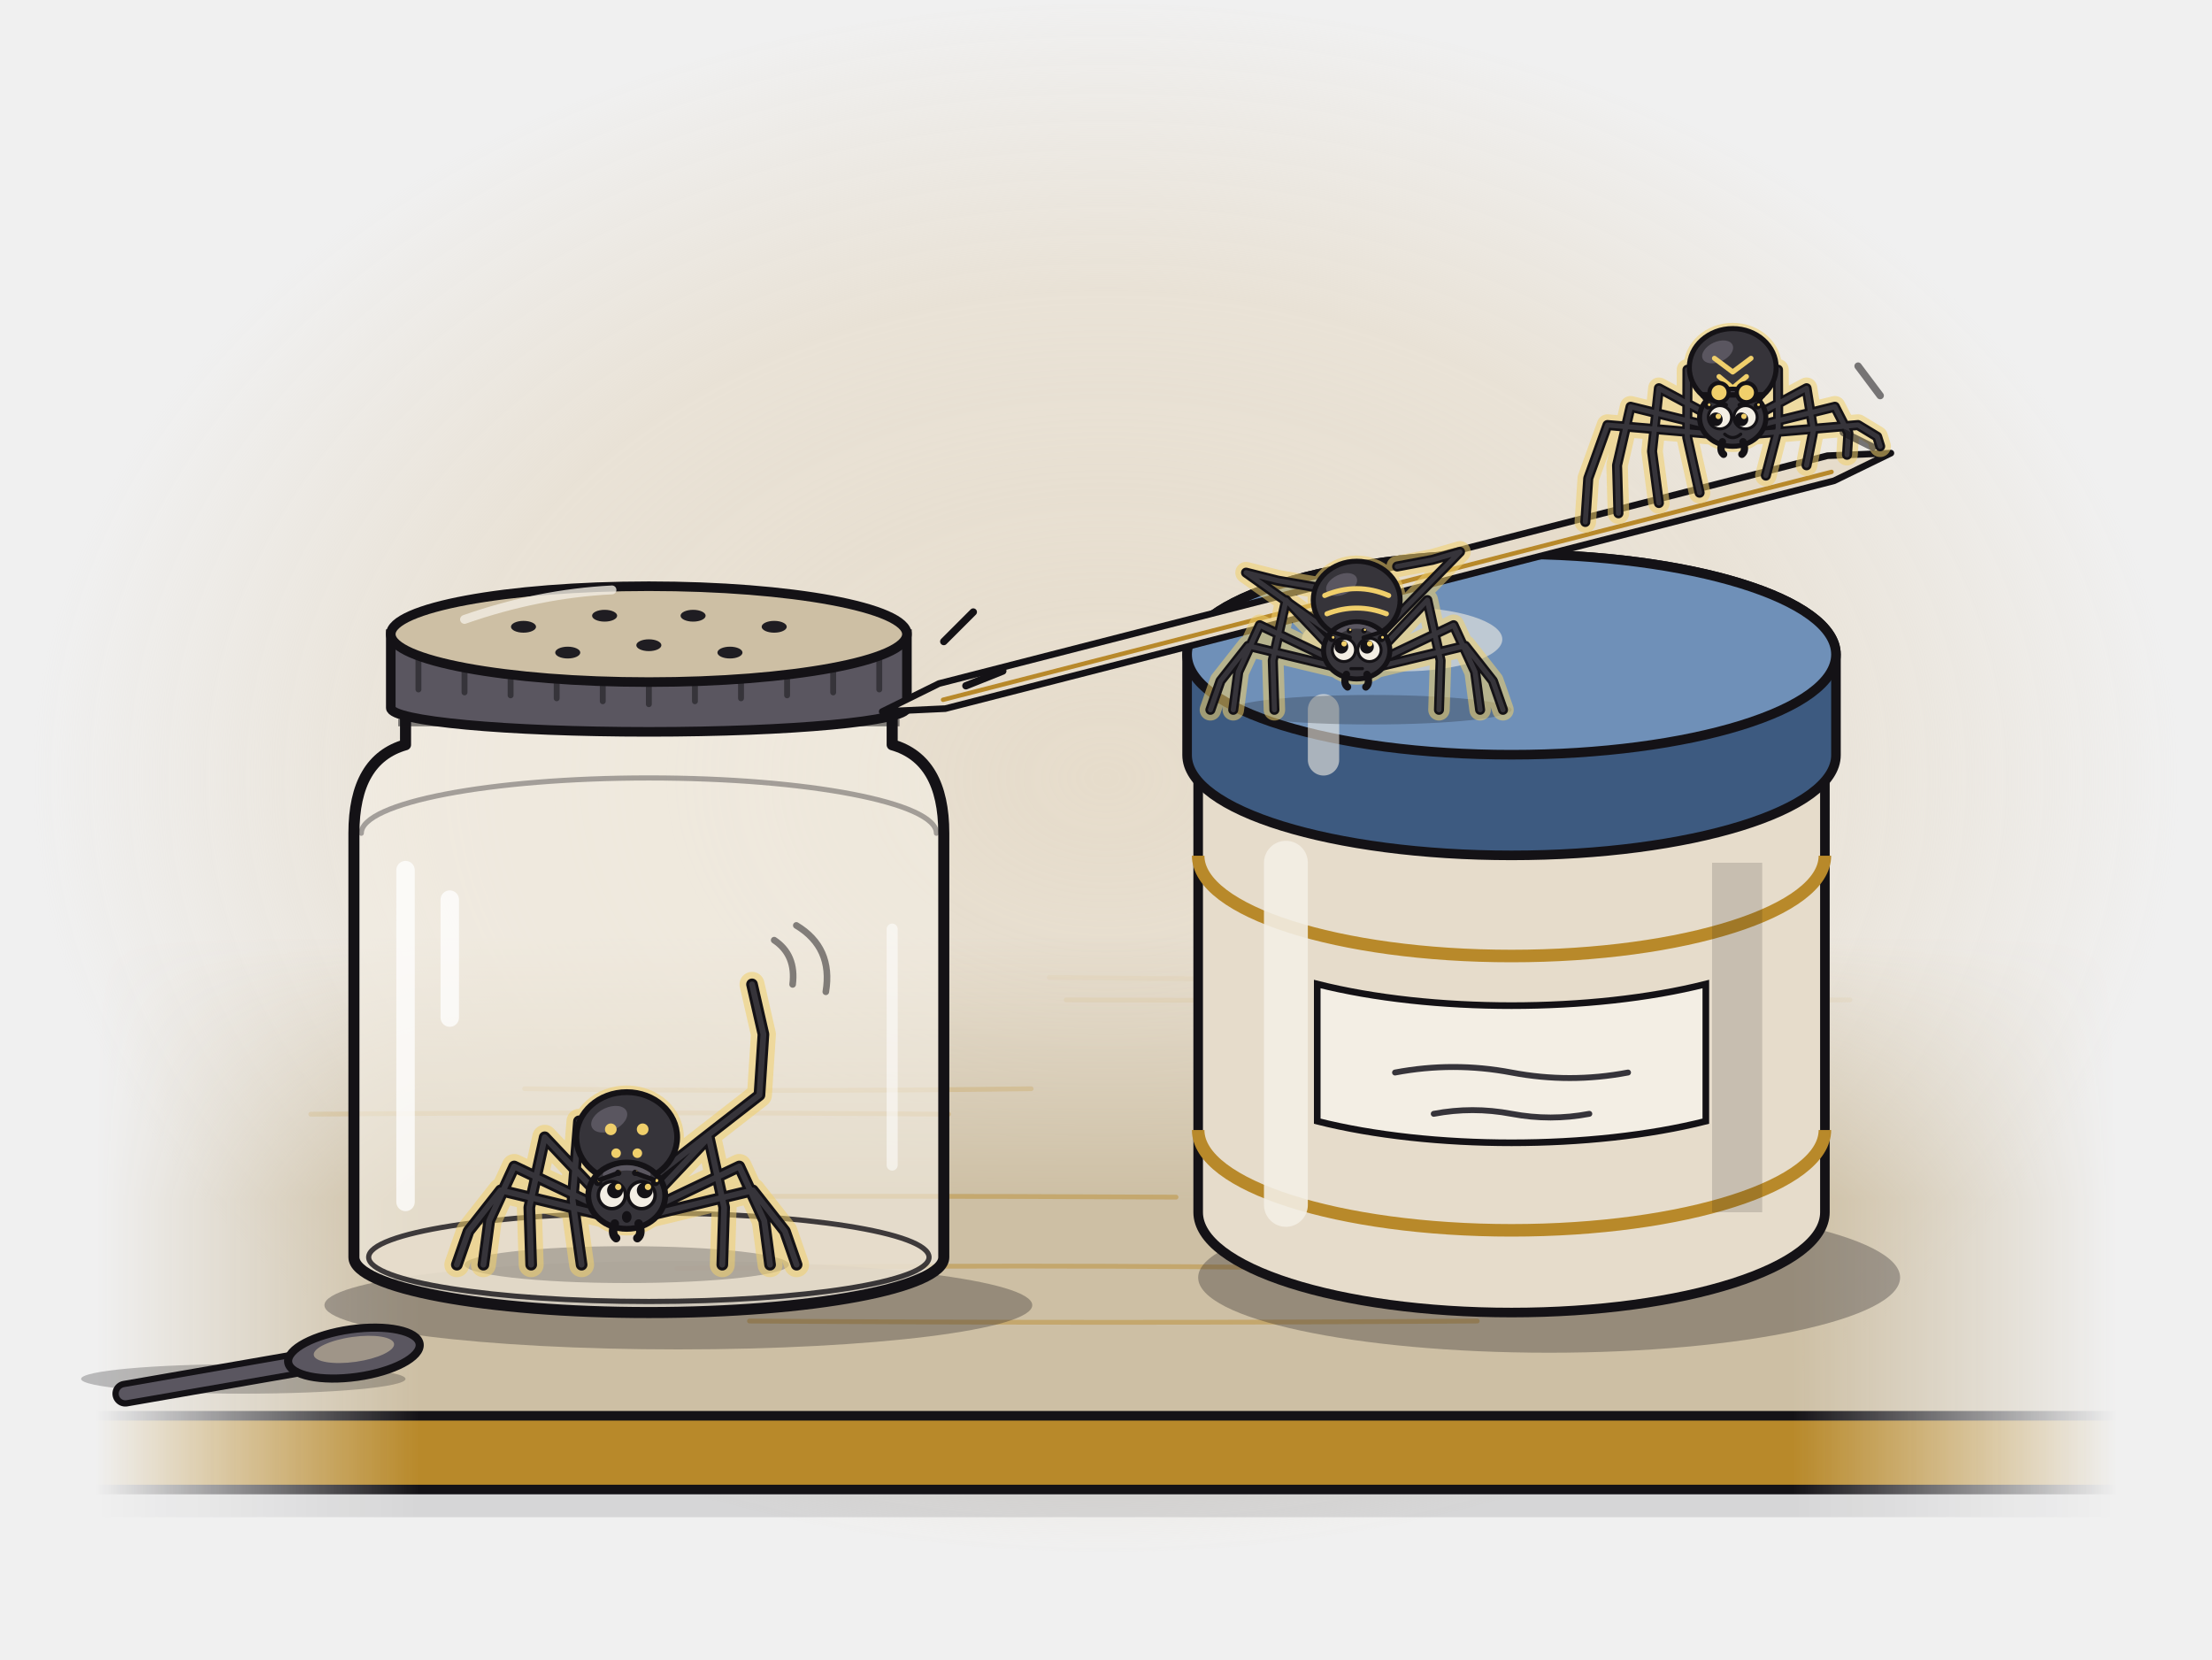
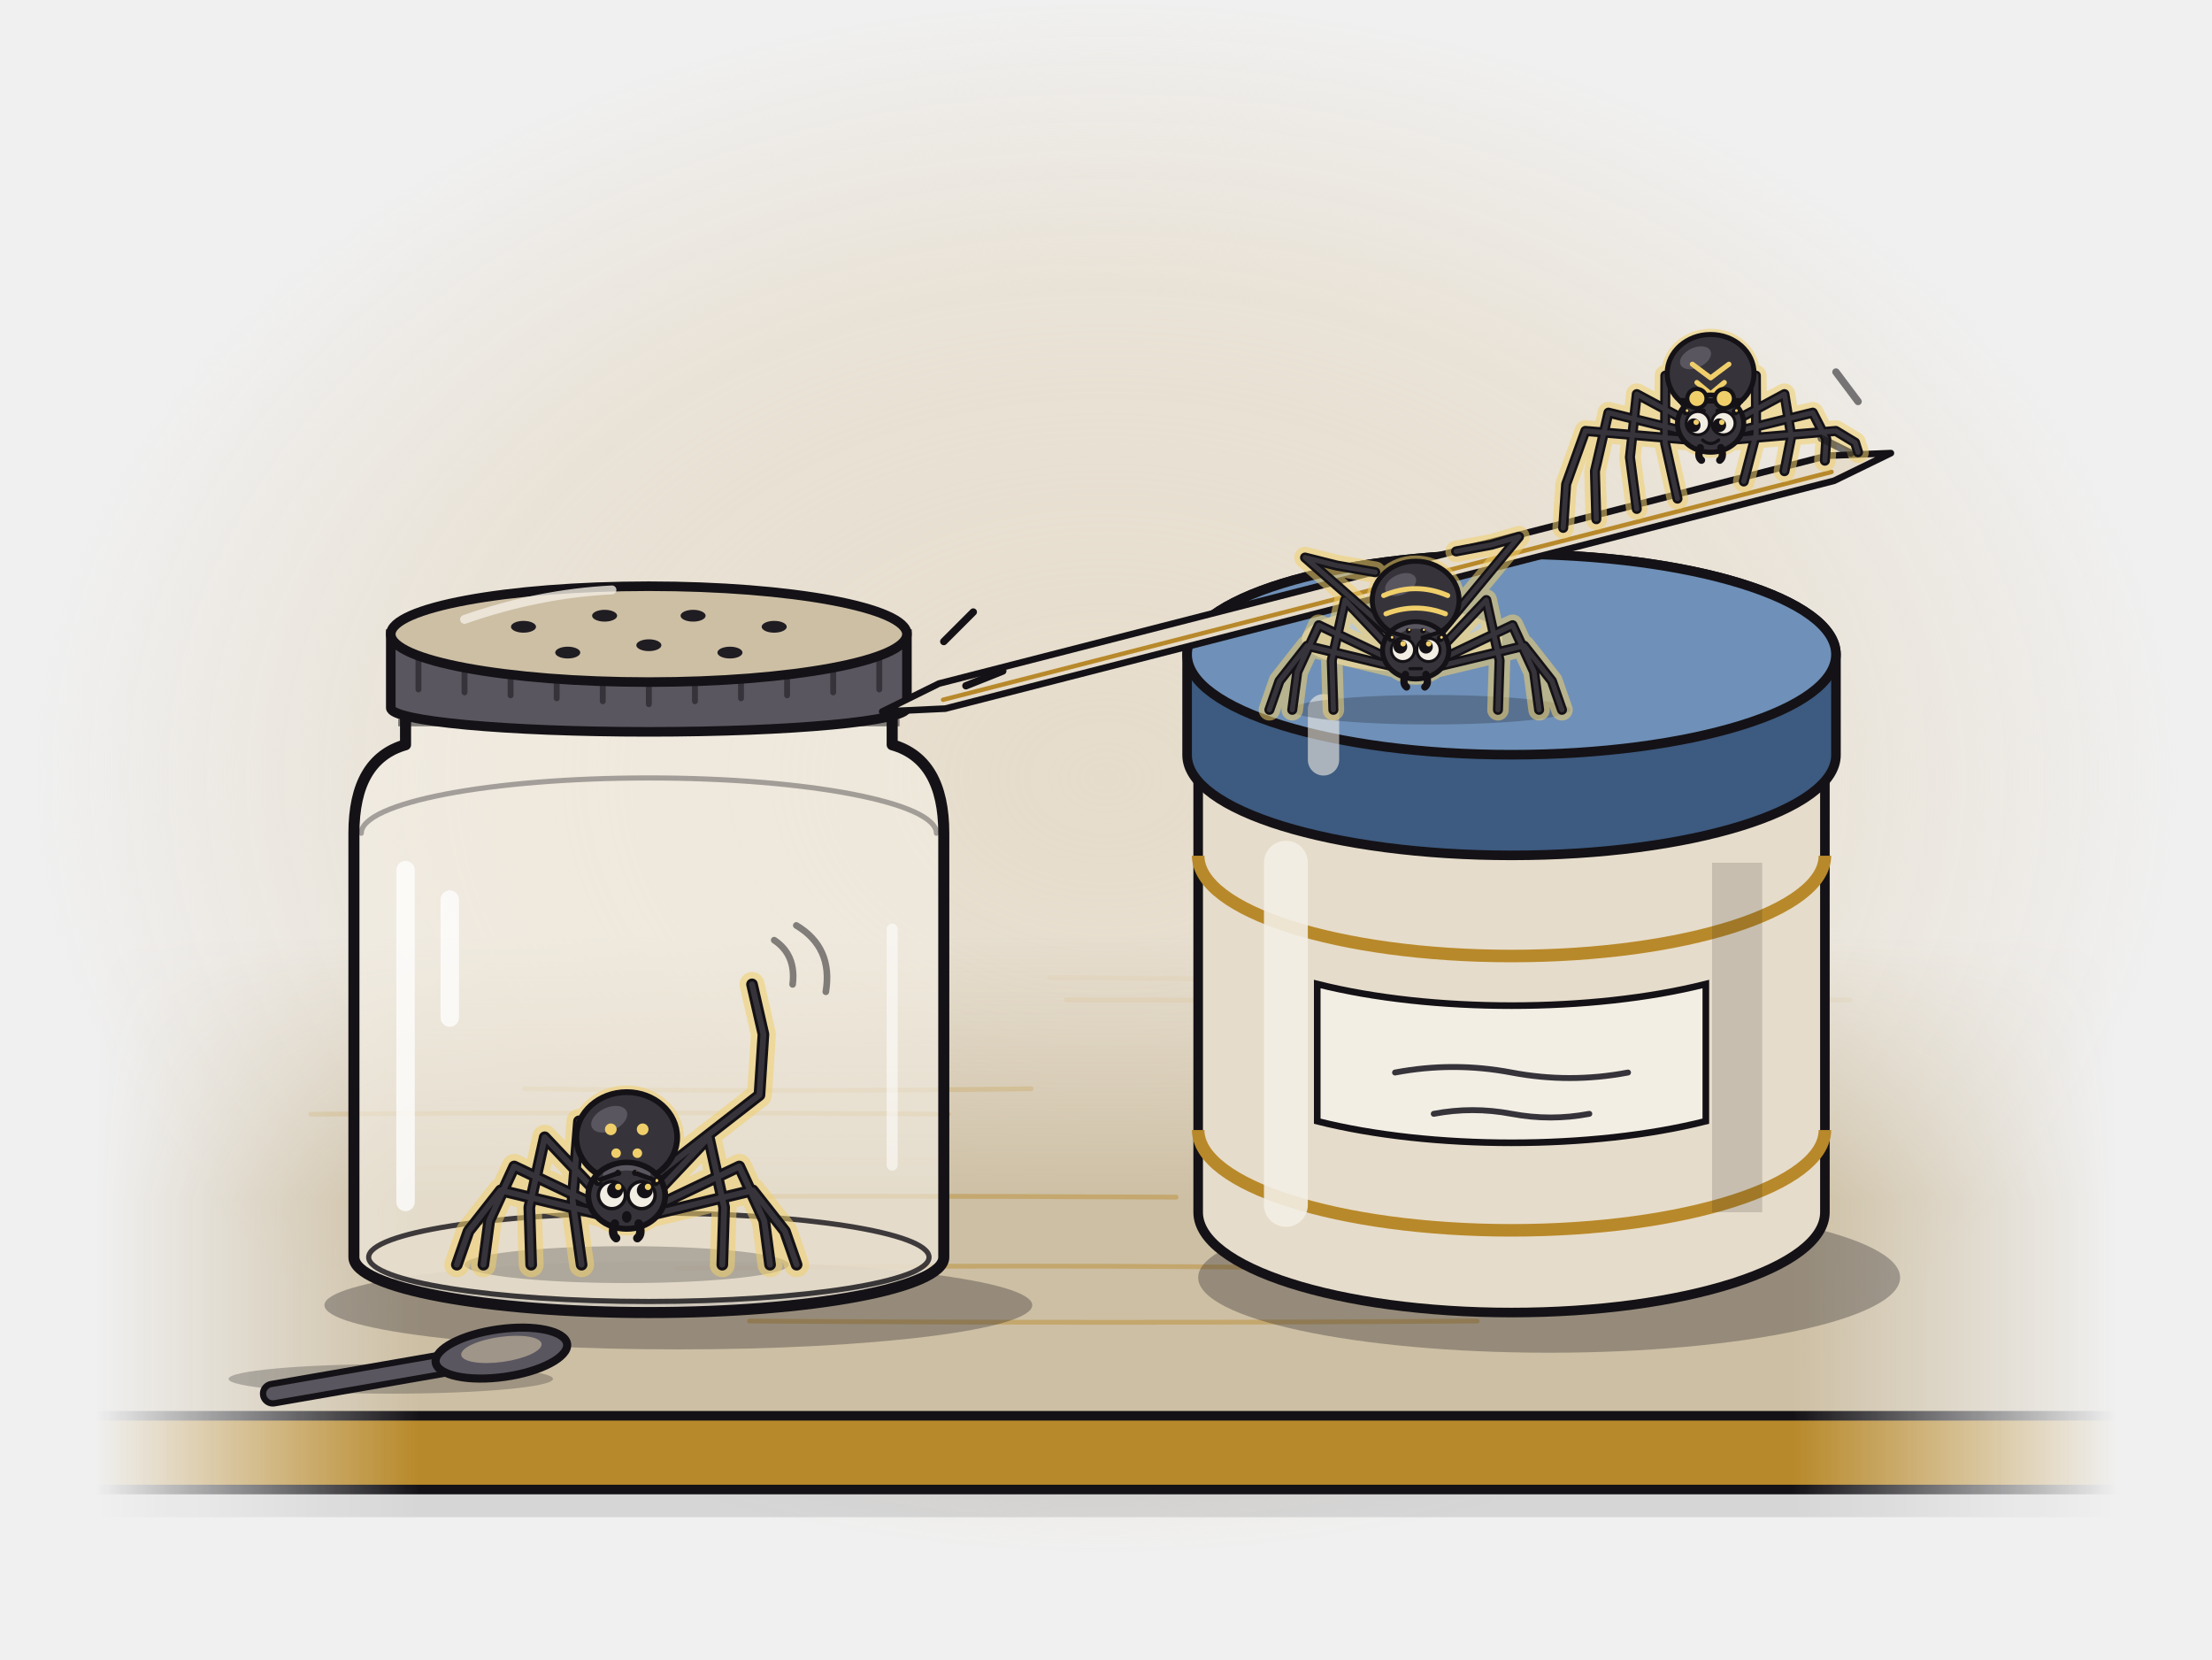
<svg xmlns="http://www.w3.org/2000/svg" viewBox="0 0 600 450" role="img" aria-label="Two spiders on a cookie tin lever the lid off a jar to free a trapped crewmate">
  <g transform="translate(0 -14)">
    <defs>
      <radialGradient id="sjr-glow" cx="50%" cy="50%" r="50%">
        <stop offset="0" stop-color="#e6dccb" stop-opacity="1" />
        <stop offset=".62" stop-color="#e6dccb" stop-opacity="0.7" />
        <stop offset="1" stop-color="#e6dccb" stop-opacity="0" />
      </radialGradient>
    </defs>
    <ellipse cx="300" cy="225" rx="295" ry="210" fill="url(#sjr-glow)" />
    <defs>
      <mask id="sjr-tt" maskUnits="userSpaceOnUse" x="21" y="-50" width="558" height="550">
        <linearGradient id="sjr-tt-lx" gradientUnits="userSpaceOnUse" x1="26" y1="0" x2="574" y2="0">
          <stop offset="0" stop-color="#fff" stop-opacity="0" />
          <stop offset="0.16" stop-color="#fff" />
          <stop offset="0.84" stop-color="#fff" />
          <stop offset="1" stop-color="#fff" stop-opacity="0" />
        </linearGradient>
        <linearGradient id="sjr-tt-ly" gradientUnits="userSpaceOnUse" x1="0" y1="268" x2="0" y2="339.5">
          <stop offset="0" stop-color="#000" />
          <stop offset="1" stop-color="#000" stop-opacity="0" />
        </linearGradient>
        <rect x="26" y="-50" width="548" height="550" fill="url(#sjr-tt-lx)" />
        <rect x="26" y="-50" width="548" height="389.5" fill="url(#sjr-tt-ly)" />
      </mask>
    </defs>
    <g mask="url(#sjr-tt)">
      <rect x="26" y="268" width="548" height="130" fill="#cdbfa4" />
      <path d="M84.3 316.2q86.5 -0.7 173 0M183.6 358.1q93.6 -1.4 187.1 0M142.3 309.3q68.7 0.9 137.4 0M284.6 279.1q87.6 1.1 175.3 0M203.3 372.3q98.7 0.7 197.4 0M140.9 338.7q89 -0.5 178.1 0M289.2 285.2q106.3 0.4 212.6 0" stroke="#b8892a" stroke-width="1.3" fill="none" opacity=".45" stroke-linecap="round" />
      <rect x="26" y="398" width="548" height="20" fill="#b8892a" />
      <path d="M26 398H574M26 418H574" stroke="#141216" stroke-width="2.6" />
      <path d="M26 422H574" stroke="#141216" stroke-width="7" opacity=".12" />
    </g>
    <ellipse cx="184" cy="368" rx="96" ry="12" fill="#141216" opacity="0.3" />
    <path d="M96 355V240Q96 220 110 216V206H242V216Q256 220 256 240V355A80 15 0 0 1 96 355z" fill="#f3eee4" opacity=".6" />
    <ellipse cx="176" cy="355" rx="76" ry="12" fill="#e6dccb" stroke="#141216" stroke-width="1.4" opacity=".8" />
    <path d="M98 240A78 15 0 0 1 254 240" stroke="#141216" stroke-width="1.4" fill="none" stroke-linecap="round" stroke-linejoin="round" opacity=".35" />
    <ellipse cx="170" cy="357" rx="44" ry="5" fill="#141216" opacity="0.25" />
    <g transform="translate(170 338.3) scale(0.72 0.72)">
      <g opacity="0.55" stroke="#f0cf6b" fill="#f0cf6b" stroke-linecap="round" stroke-linejoin="round">
        <path d="M9 -6L50 -37.9L51.5 -60.8L47.2 -79.6M12 -2L30.9 -22L36.7 4.4L36 26M13 3L42.4 -11L51.8 9.4L54 26M10 7L47.5 -2L59.6 13.4L64 26M-9 -6L-18 -28L-20.4 1.7L-17 26M-12 -2L-30.9 -22L-36.7 4.4L-36 26M-13 3L-42.4 -11L-51.8 9.4L-54 26M-10 7L-47.5 -2L-59.6 13.4L-64 26" stroke-width="9.4" fill="none" />
        <ellipse cx="0" cy="-22" rx="21.5" ry="19.5" stroke-width="0" />
        <ellipse cx="0" cy="0" rx="17" ry="15" stroke-width="0" />
      </g>
      <path d="M9 -6L50 -37.9L51.5 -60.8L47.2 -79.6M12 -2L30.9 -22L36.7 4.4L36 26M13 3L42.4 -11L51.8 9.4L54 26M10 7L47.5 -2L59.6 13.4L64 26M-9 -6L-18 -28L-20.4 1.7L-17 26M-12 -2L-30.9 -22L-36.7 4.4L-36 26M-13 3L-42.4 -11L-51.8 9.4L-54 26M-10 7L-47.5 -2L-59.6 13.4L-64 26" stroke="#141216" stroke-width="4.4" fill="none" stroke-linecap="round" stroke-linejoin="round" />
      <path d="M9 -6L50 -37.9L51.5 -60.8L47.2 -79.6M12 -2L30.9 -22L36.7 4.4L36 26M13 3L42.4 -11L51.8 9.4L54 26M10 7L47.5 -2L59.6 13.4L64 26M-9 -6L-18 -28L-20.4 1.7L-17 26M-12 -2L-30.9 -22L-36.7 4.4L-36 26M-13 3L-42.4 -11L-51.8 9.4L-54 26M-10 7L-47.5 -2L-59.6 13.4L-64 26" stroke="#36343a" stroke-width="2.2" fill="none" stroke-linecap="round" stroke-linejoin="round" />
      <ellipse cx="0" cy="-22" rx="19" ry="17" fill="#36343a" stroke="#141216" stroke-width="2.2" />
      <ellipse cx="-6.6" cy="-28.8" rx="7.2" ry="4.4" fill="#5a5660" transform="rotate(-25 -6.6 -28.8)" />
      <g fill="#f0cf6b">
        <circle cx="-6" cy="-25" r="2.2" />
        <circle cx="6" cy="-25" r="2.2" />
        <circle cx="-4" cy="-16" r="1.8" />
        <circle cx="4" cy="-16" r="1.8" />
      </g>
      <ellipse cx="0" cy="0" rx="14.5" ry="12.5" fill="#36343a" stroke="#141216" stroke-width="2.2" />
      <path d="M-8 -8q8 -5 16 0" stroke="#5a5660" stroke-width="2" fill="none" stroke-linecap="round" />
      <path d="M-4.5 10.5q-1.5 4 0.5 5.5M4.5 10.5q1.5 4 -0.5 5.5" stroke="#141216" stroke-width="3.2" fill="none" stroke-linecap="round" />
      <circle cx="-10.8" cy="-5.2" r="1.6" fill="#141216" />
      <circle cx="-10.3" cy="-5.7" r="0.6" fill="#f0cf6b" />
      <circle cx="10.8" cy="-5.2" r="1.6" fill="#141216" />
      <circle cx="11.3" cy="-5.7" r="0.6" fill="#f0cf6b" />
      <circle cx="-3.2" cy="-8.6" r="1.2" fill="#141216" />
      <circle cx="-2.8" cy="-9" r="0.5" fill="#f0cf6b" />
      <circle cx="3.2" cy="-8.6" r="1.2" fill="#141216" />
      <circle cx="3.6" cy="-9" r="0.5" fill="#f0cf6b" />
      <circle cx="-5.6" cy="-0.2" r="5.1" fill="#f3eee4" stroke="#141216" stroke-width="1.3" />
      <circle cx="-4.4" cy="-2" r="3" fill="#141216" />
      <circle cx="-3.2" cy="-3.3" r="1.2" fill="#f0cf6b" />
      <circle cx="5.6" cy="-0.2" r="5.1" fill="#f3eee4" stroke="#141216" stroke-width="1.3" />
      <circle cx="6.8" cy="-2" r="3" fill="#141216" />
      <circle cx="8" cy="-3.3" r="1.2" fill="#f0cf6b" />
      <path d="M-10 -6l7 -2.6M10 -6l-7 -2.6" stroke="#141216" stroke-width="1.8" stroke-linecap="round" />
      <ellipse cx="0" cy="8" rx="1.8" ry="2.2" fill="#141216" />
    </g>
    <path d="M210 269q6 4 5 12M216 265q10 6 8 18" stroke="#141216" stroke-width="1.8" fill="none" stroke-linecap="round" stroke-linejoin="round" opacity=".5" />
    <path d="M96 355V240Q96 220 110 216V206H242V216Q256 220 256 240V355A80 15 0 0 1 96 355z" fill="none" stroke="#141216" stroke-width="3" stroke-linejoin="round" />
    <path d="M110 250V340M122 258V290" stroke="#fff" stroke-width="5" fill="none" stroke-linecap="round" stroke-linejoin="round" opacity=".75" />
    <path d="M242 266V330" stroke="#fff" stroke-width="3" fill="none" stroke-linecap="round" stroke-linejoin="round" opacity=".55" />
    <path d="M108 210h136" stroke="#141216" stroke-width="2" opacity=".5" />
    <path d="M106 186V206A70 6.5 0 0 0 246 206V186z" fill="#5a5660" stroke="#141216" stroke-width="2.6" />
    <path d="M113.5 190v11M126 190.2v11.6M138.5 190.4v12.2M151 190.6v12.8M163.5 190.8v13.4M176 191v14M188.5 190.8v13.4M201 190.6v12.8M213.5 190.4v12.2M226 190.2v11.6M238.5 190v11" stroke="#36343a" stroke-width="1.6" fill="none" stroke-linecap="round" stroke-linejoin="round" />
    <ellipse cx="176" cy="186" rx="70" ry="13" fill="#cdbfa4" stroke="#141216" stroke-width="2.6" />
    <ellipse cx="142" cy="184" rx="3.4" ry="1.6" fill="#1f1d22" />
    <ellipse cx="164" cy="181" rx="3.4" ry="1.6" fill="#1f1d22" />
    <ellipse cx="188" cy="181" rx="3.4" ry="1.6" fill="#1f1d22" />
    <ellipse cx="210" cy="184" rx="3.4" ry="1.6" fill="#1f1d22" />
    <ellipse cx="154" cy="191" rx="3.4" ry="1.6" fill="#1f1d22" />
    <ellipse cx="176" cy="189" rx="3.4" ry="1.6" fill="#1f1d22" />
    <ellipse cx="198" cy="191" rx="3.4" ry="1.6" fill="#1f1d22" />
    <path d="M126 182q20 -7 40 -8" stroke="#f3eee4" stroke-width="2.4" fill="none" stroke-linecap="round" stroke-linejoin="round" opacity=".8" />
    <ellipse cx="420.2" cy="360.5" rx="95.2" ry="20.4" fill="#141216" opacity=".3" />
    <path d="M325 218.8V342.8A85 27.2 0 0 0 495 342.8V218.8z" fill="#e6dccb" stroke="#141216" stroke-width="2.6" />
    <path d="M325 246.1A85 27.2 0 0 0 495 246.1M325 320.5A85 27.2 0 0 0 495 320.5" stroke="#b8892a" stroke-width="3.4" fill="none" />
    <path d="M357.3 280.9A85 27.2 0 0 0 462.7 280.9V318.1A85 27.2 0 0 1 357.3 318.1z" fill="#f3eee4" stroke="#141216" stroke-width="1.8" />
    <path d="M378.4 304.9q15.8 -3 31.6 0t31.6 0M388.9 316.1q10.5 -2 21.1 0t21.1 0" stroke="#36343a" stroke-width="1.6" fill="none" stroke-linecap="round" />
    <path d="M348.8 248V340.8" stroke="#f3eee4" stroke-width="11.9" opacity=".9" stroke-linecap="round" />
    <path d="M471.2 248V342.8" stroke="#141216" stroke-width="13.6" opacity=".15" />
    <path d="M322 218.8V191.5A88 27.2 0 0 1 498 191.5V218.8A88 27.2 0 0 1 322 218.8z" fill="#3d5a80" stroke="#141216" stroke-width="2.6" />
    <ellipse cx="410" cy="191.5" rx="88" ry="27.2" fill="#6f90b8" stroke="#141216" stroke-width="2.6" />
    <ellipse cx="380.3" cy="187.4" rx="27.2" ry="8.7" fill="#f3eee4" opacity=".6" />
    <path d="M359 206.5v13.6" stroke="#f3eee4" stroke-width="8.5" opacity=".6" stroke-linecap="round" />
    <path d="M239.3,207 256.4,206.2 497.5,144.4 512.9,136.9 495.7,137.6 254.7,199.4z" fill="#e6dccb" stroke="#141216" stroke-width="1.8" stroke-linejoin="round" />
    <path d="M255.8 203.8L496.8 142" stroke="#b8892a" stroke-width="1.2" fill="none" stroke-linecap="round" stroke-linejoin="round" />
    <path d="M256 188l8 -8M262 200l10 -4" stroke="#141216" stroke-width="2" fill="none" stroke-linecap="round" stroke-linejoin="round" />
-     <ellipse cx="372" cy="206.5" rx="38" ry="4" fill="#141216" opacity="0.25" />
-     <g transform="translate(368 190.4) scale(0.62 0.62)">
+     <ellipse cx="388" cy="206.5" rx="38" ry="4" fill="#141216" opacity="0.25" />
+     <g transform="translate(384 190.4) scale(0.62 0.62)">
      <g opacity="0.55" stroke="#f0cf6b" fill="#f0cf6b" stroke-linecap="round" stroke-linejoin="round">
-         <path d="M9 -6L45.2 -43.1L33.1 -39.6L17.7 -36.7M12 -2L30.9 -22L36.7 4.4L36 26M13 3L42.4 -11L51.8 9.4L54 26M10 7L47.5 -2L59.6 13.4L64 26M-9 -6L-48.4 -34L-34.5 -30.5L-17.7 -27.6M-12 -2L-30.9 -22L-36.7 4.4L-36 26M-13 3L-42.4 -11L-51.8 9.4L-54 26M-10 7L-47.5 -2L-59.6 13.4L-64 26" stroke-width="9.4" fill="none" />
+         <path d="M9 -6L45.2 -49.7L33.1 -46.2L17.7 -43.3M12 -2L30.9 -22L36.7 4.4L36 26M13 3L42.4 -11L51.8 9.4L54 26M10 7L47.5 -2L59.6 13.4L64 26M-9 -6L-48.4 -40.6L-34.5 -37.1L-17.7 -34.2M-12 -2L-30.9 -22L-36.7 4.4L-36 26M-13 3L-42.4 -11L-51.8 9.4L-54 26M-10 7L-47.5 -2L-59.6 13.4L-64 26" stroke-width="9.4" fill="none" />
        <ellipse cx="0" cy="-22" rx="21.5" ry="19.5" stroke-width="0" />
        <ellipse cx="0" cy="0" rx="17" ry="15" stroke-width="0" />
      </g>
-       <path d="M9 -6L45.2 -43.1L33.1 -39.6L17.7 -36.7M12 -2L30.9 -22L36.7 4.4L36 26M13 3L42.4 -11L51.8 9.4L54 26M10 7L47.5 -2L59.6 13.4L64 26M-9 -6L-48.4 -34L-34.5 -30.5L-17.7 -27.6M-12 -2L-30.9 -22L-36.7 4.4L-36 26M-13 3L-42.4 -11L-51.8 9.4L-54 26M-10 7L-47.5 -2L-59.6 13.4L-64 26" stroke="#141216" stroke-width="4.4" fill="none" stroke-linecap="round" stroke-linejoin="round" />
-       <path d="M9 -6L45.2 -43.1L33.1 -39.6L17.7 -36.7M12 -2L30.9 -22L36.7 4.4L36 26M13 3L42.4 -11L51.8 9.4L54 26M10 7L47.5 -2L59.6 13.4L64 26M-9 -6L-48.4 -34L-34.5 -30.5L-17.7 -27.6M-12 -2L-30.9 -22L-36.7 4.4L-36 26M-13 3L-42.4 -11L-51.8 9.4L-54 26M-10 7L-47.5 -2L-59.6 13.4L-64 26" stroke="#36343a" stroke-width="2.2" fill="none" stroke-linecap="round" stroke-linejoin="round" />
+       <path d="M9 -6L45.2 -49.7L33.1 -46.2L17.7 -43.3M12 -2L30.9 -22L36.7 4.4L36 26M13 3L42.4 -11L51.8 9.4L54 26M10 7L47.5 -2L59.6 13.4L64 26M-9 -6L-48.4 -40.6L-34.5 -37.1L-17.7 -34.2M-12 -2L-30.9 -22L-36.7 4.4L-36 26M-13 3L-42.4 -11L-51.8 9.4L-54 26M-10 7L-47.5 -2L-59.6 13.4L-64 26" stroke="#141216" stroke-width="4.4" fill="none" stroke-linecap="round" stroke-linejoin="round" />
+       <path d="M9 -6L45.2 -49.7L33.1 -46.2L17.7 -43.3M12 -2L30.9 -22L36.7 4.4L36 26M13 3L42.4 -11L51.8 9.4L54 26M10 7L47.5 -2L59.6 13.4L64 26M-9 -6L-48.4 -40.6L-34.5 -37.1L-17.7 -34.2M-12 -2L-30.9 -22L-36.7 4.4L-36 26M-13 3L-42.4 -11L-51.8 9.4L-54 26M-10 7L-47.5 -2L-59.6 13.4L-64 26" stroke="#36343a" stroke-width="2.2" fill="none" stroke-linecap="round" stroke-linejoin="round" />
      <ellipse cx="0" cy="-22" rx="19" ry="17" fill="#36343a" stroke="#141216" stroke-width="2.2" />
      <ellipse cx="-6.6" cy="-28.8" rx="7.2" ry="4.4" fill="#5a5660" transform="rotate(-25 -6.6 -28.8)" />
      <path d="M-14 -24q14 -6 28 0M-13 -16q13 -5 26 0" stroke="#f0cf6b" stroke-width="2.2" fill="none" stroke-linecap="round" />
      <ellipse cx="0" cy="0" rx="14.5" ry="12.5" fill="#36343a" stroke="#141216" stroke-width="2.2" />
      <path d="M-8 -8q8 -5 16 0" stroke="#5a5660" stroke-width="2" fill="none" stroke-linecap="round" />
      <path d="M-4.5 10.5q-1.5 4 0.5 5.5M4.5 10.5q1.5 4 -0.5 5.5" stroke="#141216" stroke-width="3.2" fill="none" stroke-linecap="round" />
      <circle cx="-10.8" cy="-5.2" r="1.6" fill="#141216" />
      <circle cx="-10.3" cy="-5.7" r="0.6" fill="#f0cf6b" />
      <circle cx="10.8" cy="-5.2" r="1.6" fill="#141216" />
      <circle cx="11.3" cy="-5.7" r="0.6" fill="#f0cf6b" />
      <circle cx="-3.2" cy="-8.6" r="1.2" fill="#141216" />
      <circle cx="-2.8" cy="-9" r="0.5" fill="#f0cf6b" />
      <circle cx="3.2" cy="-8.6" r="1.2" fill="#141216" />
      <circle cx="3.6" cy="-9" r="0.5" fill="#f0cf6b" />
      <circle cx="-5.6" cy="-0.2" r="5.1" fill="#f3eee4" stroke="#141216" stroke-width="1.3" />
      <circle cx="-6.7" cy="-1.6" r="3" fill="#141216" />
      <circle cx="-5.5" cy="-2.9" r="1.2" fill="#f0cf6b" />
      <circle cx="5.6" cy="-0.2" r="5.1" fill="#f3eee4" stroke="#141216" stroke-width="1.3" />
      <circle cx="4.5" cy="-1.6" r="3" fill="#141216" />
      <circle cx="5.7" cy="-2.9" r="1.2" fill="#f0cf6b" />
      <path d="M-10 -7.8l7 2.2M10 -7.8l-7 2.2" stroke="#141216" stroke-width="1.8" stroke-linecap="round" />
      <path d="M-2.5 8h5" stroke="#141216" stroke-width="1.4" stroke-linecap="round" />
    </g>
-     <g transform="translate(470 127.3) scale(0.62 0.62)">
+     <g transform="translate(464 128.9) scale(0.62 0.62)">
      <g opacity="0.55" stroke="#f0cf6b" fill="#f0cf6b" stroke-linecap="round" stroke-linejoin="round">
        <path d="M9 -6L19.8 -21L19.9 4.5L14.5 25.3M12 -2L32.3 -12.9L35.3 5.6L32.3 20.8M13 3L44.7 -4.8L50.6 6.7L50 16.2M10 7L54.8 3.2L63.2 8.3L64.5 12.5M-9 -6L-19.8 -21L-19.9 8.6L-14.5 32.8M-12 -2L-32.3 -12.9L-35.3 14.7L-32.3 37.3M-13 3L-44.7 -4.8L-50.6 20.8L-50 41.8M-10 7L-54.8 3.2L-63.2 26.5L-64.5 45.6" stroke-width="9.4" fill="none" />
        <ellipse cx="0" cy="-22" rx="21.5" ry="19.5" stroke-width="0" />
        <ellipse cx="0" cy="0" rx="17" ry="15" stroke-width="0" />
      </g>
      <path d="M9 -6L19.8 -21L19.9 4.5L14.5 25.3M12 -2L32.3 -12.9L35.3 5.6L32.3 20.8M13 3L44.7 -4.8L50.6 6.7L50 16.2M10 7L54.8 3.2L63.2 8.3L64.5 12.5M-9 -6L-19.8 -21L-19.9 8.6L-14.5 32.8M-12 -2L-32.3 -12.9L-35.3 14.7L-32.3 37.3M-13 3L-44.7 -4.8L-50.6 20.8L-50 41.8M-10 7L-54.8 3.2L-63.2 26.5L-64.5 45.6" stroke="#141216" stroke-width="4.4" fill="none" stroke-linecap="round" stroke-linejoin="round" />
      <path d="M9 -6L19.8 -21L19.9 4.5L14.5 25.3M12 -2L32.3 -12.9L35.3 5.6L32.3 20.8M13 3L44.7 -4.8L50.6 6.7L50 16.2M10 7L54.8 3.2L63.2 8.3L64.5 12.5M-9 -6L-19.8 -21L-19.9 8.6L-14.5 32.8M-12 -2L-32.3 -12.9L-35.3 14.7L-32.3 37.3M-13 3L-44.7 -4.8L-50.6 20.8L-50 41.8M-10 7L-54.8 3.2L-63.2 26.5L-64.5 45.6" stroke="#36343a" stroke-width="2.2" fill="none" stroke-linecap="round" stroke-linejoin="round" />
      <ellipse cx="0" cy="-22" rx="19" ry="17" fill="#36343a" stroke="#141216" stroke-width="2.2" />
      <ellipse cx="-6.6" cy="-28.8" rx="7.2" ry="4.4" fill="#5a5660" transform="rotate(-25 -6.6 -28.8)" />
      <path d="M-8 -26l8 6 8-6M-6 -18l6 5 6-5" stroke="#f0cf6b" stroke-width="2.2" fill="none" stroke-linecap="round" stroke-linejoin="round" />
      <ellipse cx="0" cy="0" rx="14.5" ry="12.5" fill="#36343a" stroke="#141216" stroke-width="2.2" />
      <path d="M-8 -8q8 -5 16 0" stroke="#5a5660" stroke-width="2" fill="none" stroke-linecap="round" />
      <path d="M-4.5 10.5q-1.5 4 0.5 5.5M4.5 10.5q1.5 4 -0.5 5.5" stroke="#141216" stroke-width="3.2" fill="none" stroke-linecap="round" />
      <circle cx="-10.8" cy="-5.2" r="1.6" fill="#141216" />
      <circle cx="-10.3" cy="-5.7" r="0.6" fill="#f0cf6b" />
      <circle cx="10.8" cy="-5.2" r="1.6" fill="#141216" />
      <circle cx="11.3" cy="-5.7" r="0.6" fill="#f0cf6b" />
      <circle cx="-3.2" cy="-8.6" r="1.2" fill="#141216" />
      <circle cx="-2.8" cy="-9" r="0.5" fill="#f0cf6b" />
      <circle cx="3.2" cy="-8.6" r="1.2" fill="#141216" />
      <circle cx="3.6" cy="-9" r="0.5" fill="#f0cf6b" />
      <circle cx="-5.6" cy="-0.2" r="5.1" fill="#f3eee4" stroke="#141216" stroke-width="1.3" />
      <circle cx="-7.4" cy="0.7" r="3" fill="#141216" />
      <circle cx="-6.3" cy="-0.6" r="1.2" fill="#f0cf6b" />
      <circle cx="5.6" cy="-0.2" r="5.1" fill="#f3eee4" stroke="#141216" stroke-width="1.3" />
      <circle cx="3.8" cy="0.7" r="3" fill="#141216" />
      <circle cx="4.9" cy="-0.6" r="1.2" fill="#f0cf6b" />
      <path d="M-10 -7.8l7 2.2M10 -7.8l-7 2.2" stroke="#141216" stroke-width="1.8" stroke-linecap="round" />
      <path d="M-3.5 7.2q3.5 3 7 0" stroke="#141216" stroke-width="1.4" fill="none" stroke-linecap="round" />
      <path d="M-14 -10h28" stroke="#141216" stroke-width="2.4" />
      <circle cx="-6" cy="-11" r="4.2" fill="#f0cf6b" stroke="#141216" stroke-width="1.8" />
      <circle cx="6" cy="-11" r="4.2" fill="#f0cf6b" stroke="#141216" stroke-width="1.8" />
    </g>
-     <path d="M504 113.3l6 8M500 131.3l8 4" stroke="#141216" stroke-width="2" fill="none" stroke-linecap="round" stroke-linejoin="round" opacity=".55" />
-     <ellipse cx="66" cy="388" rx="44" ry="4" fill="#141216" opacity="0.25" />
-     <path d="M34 392L80 384" stroke="#141216" stroke-width="7" stroke-linecap="round" />
-     <path d="M34 392L80 384" stroke="#5a5660" stroke-width="3.6" stroke-linecap="round" />
-     <ellipse cx="96" cy="381" rx="18" ry="6.5" fill="#5a5660" stroke="#141216" stroke-width="2.2" transform="rotate(-8 96 381)" />
-     <ellipse cx="96" cy="380" rx="11" ry="3.4" fill="#cdbfa4" opacity=".6" transform="rotate(-8 96 380)" />
+     <path d="M498 114.9l6 8M494 132.9l8 4" stroke="#141216" stroke-width="2" fill="none" stroke-linecap="round" stroke-linejoin="round" opacity=".55" />
+     <ellipse cx="106" cy="388" rx="44" ry="4" fill="#141216" opacity="0.25" />
+     <path d="M74 392L120 384" stroke="#141216" stroke-width="7" stroke-linecap="round" />
+     <path d="M74 392L120 384" stroke="#5a5660" stroke-width="3.6" stroke-linecap="round" />
+     <ellipse cx="136" cy="381" rx="18" ry="6.5" fill="#5a5660" stroke="#141216" stroke-width="2.2" transform="rotate(-8 136 381)" />
+     <ellipse cx="136" cy="380" rx="11" ry="3.4" fill="#cdbfa4" opacity=".6" transform="rotate(-8 136 380)" />
  </g>
</svg>
